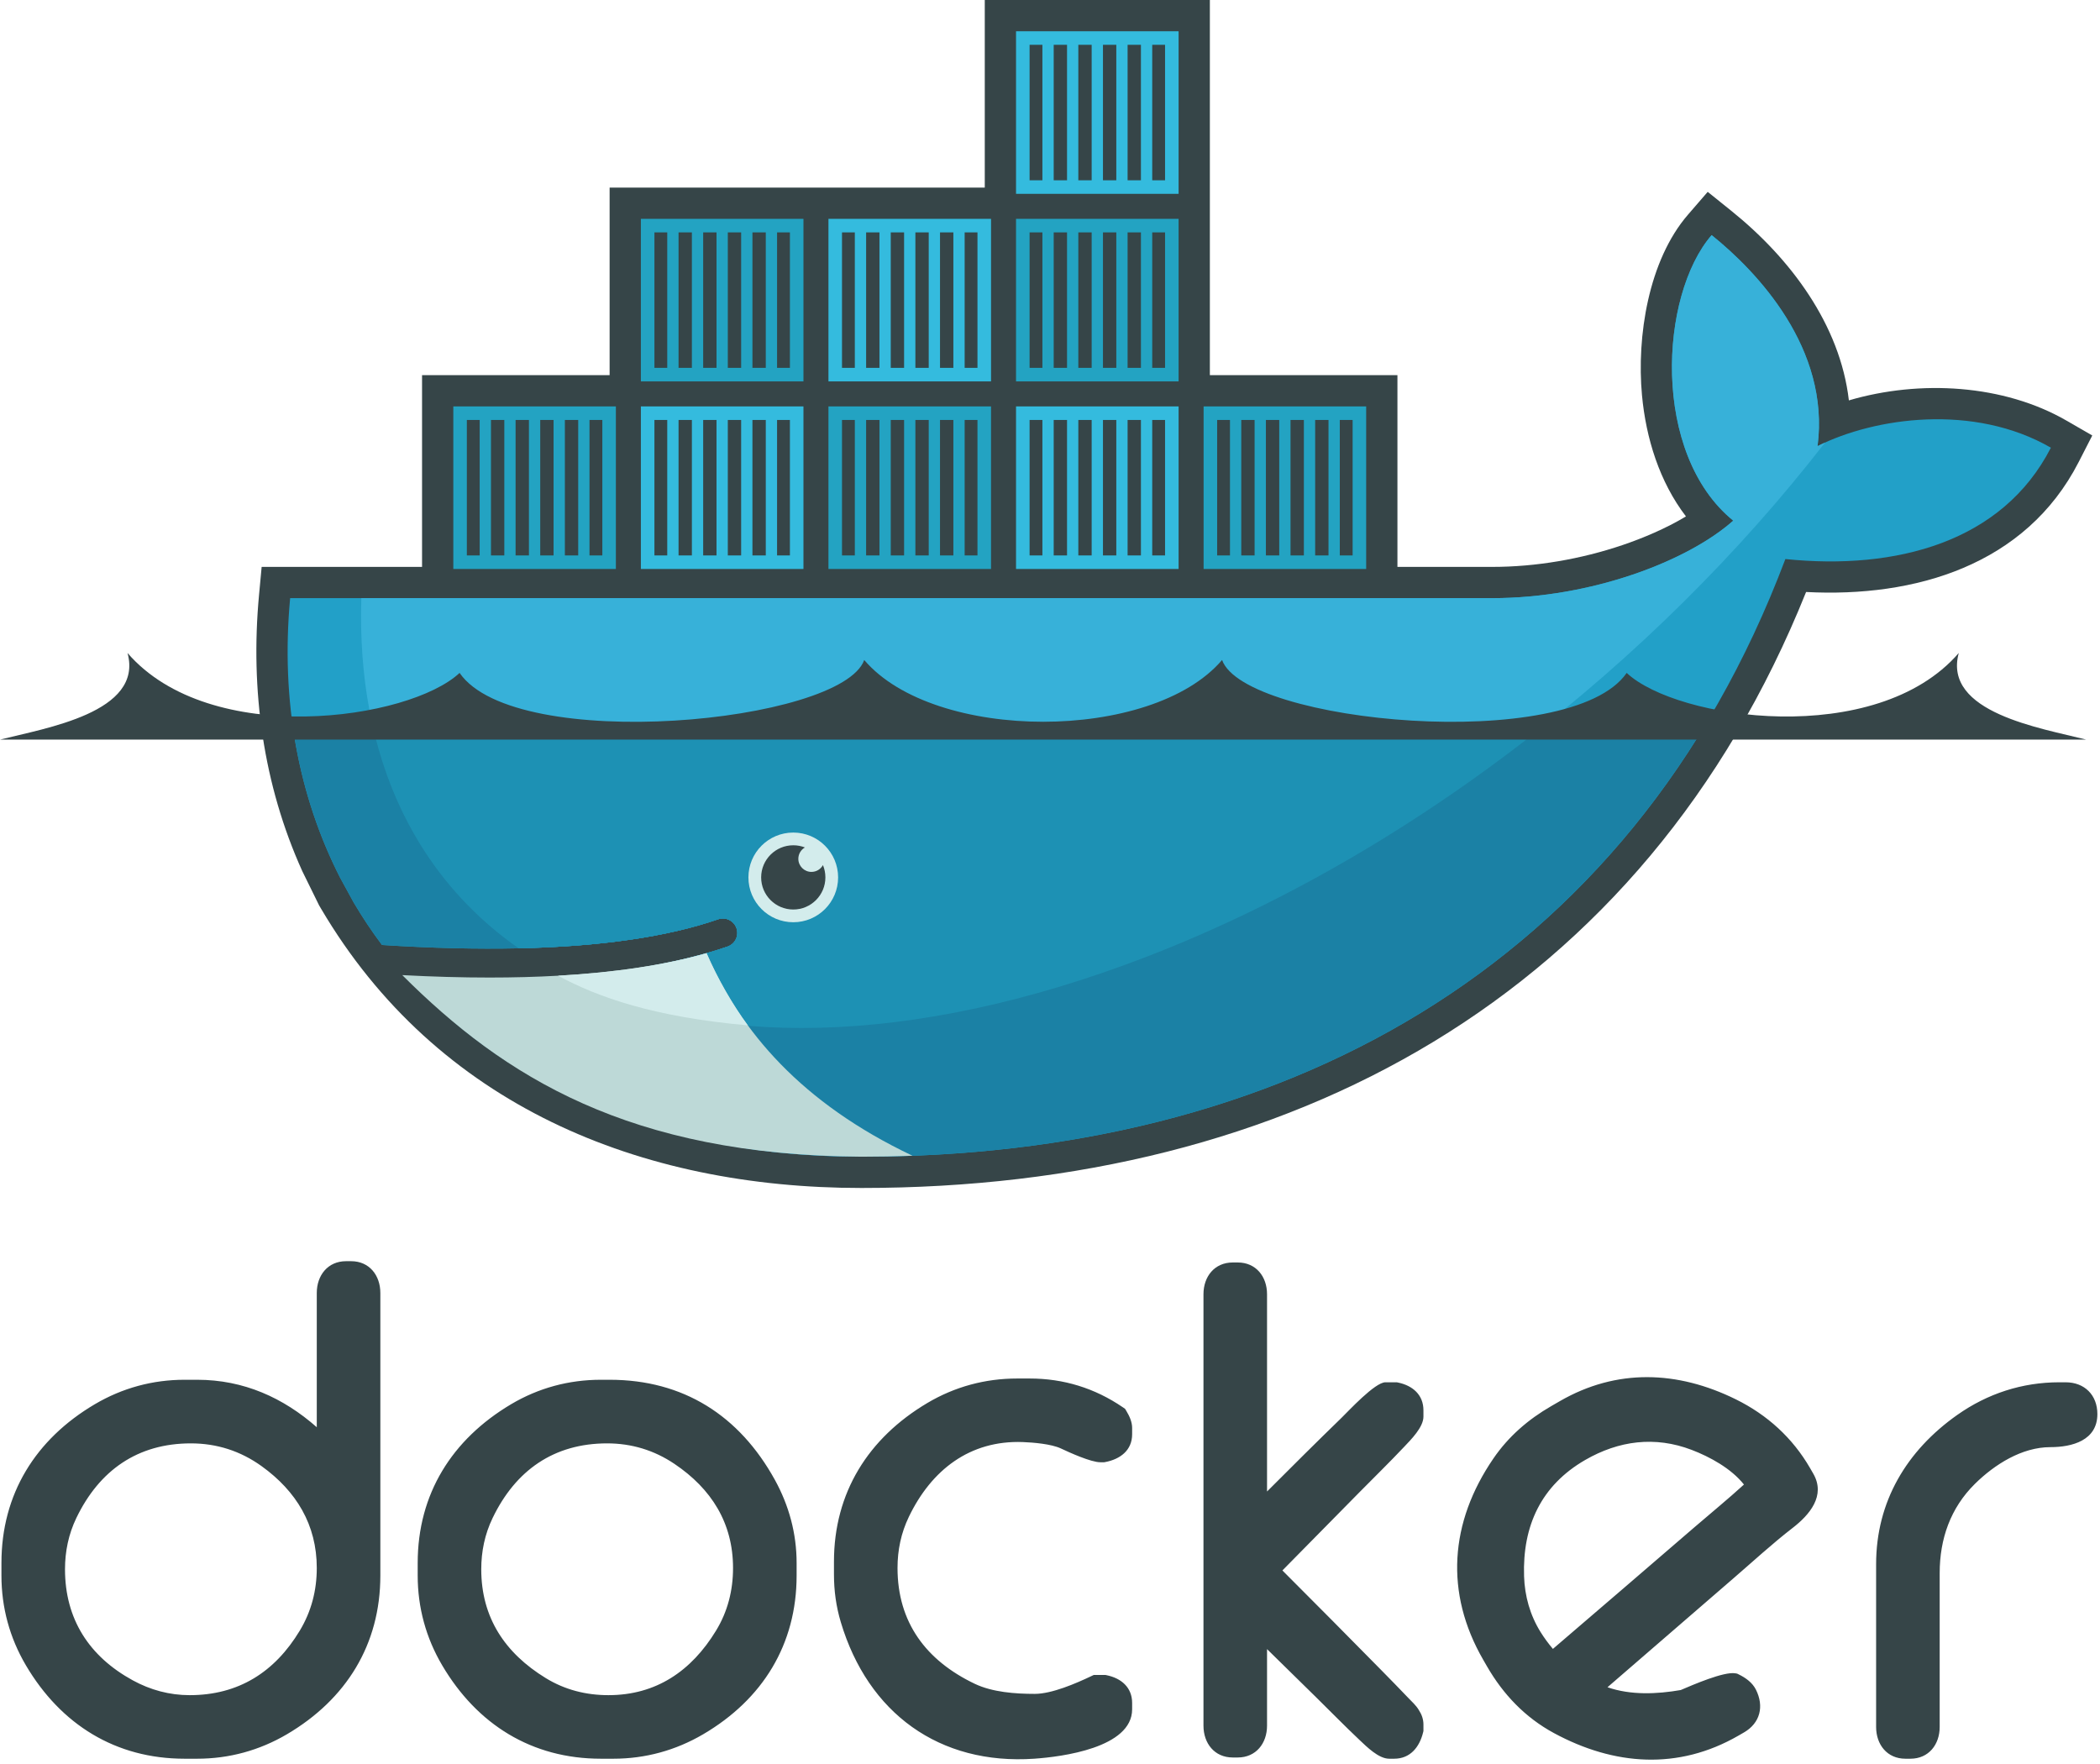
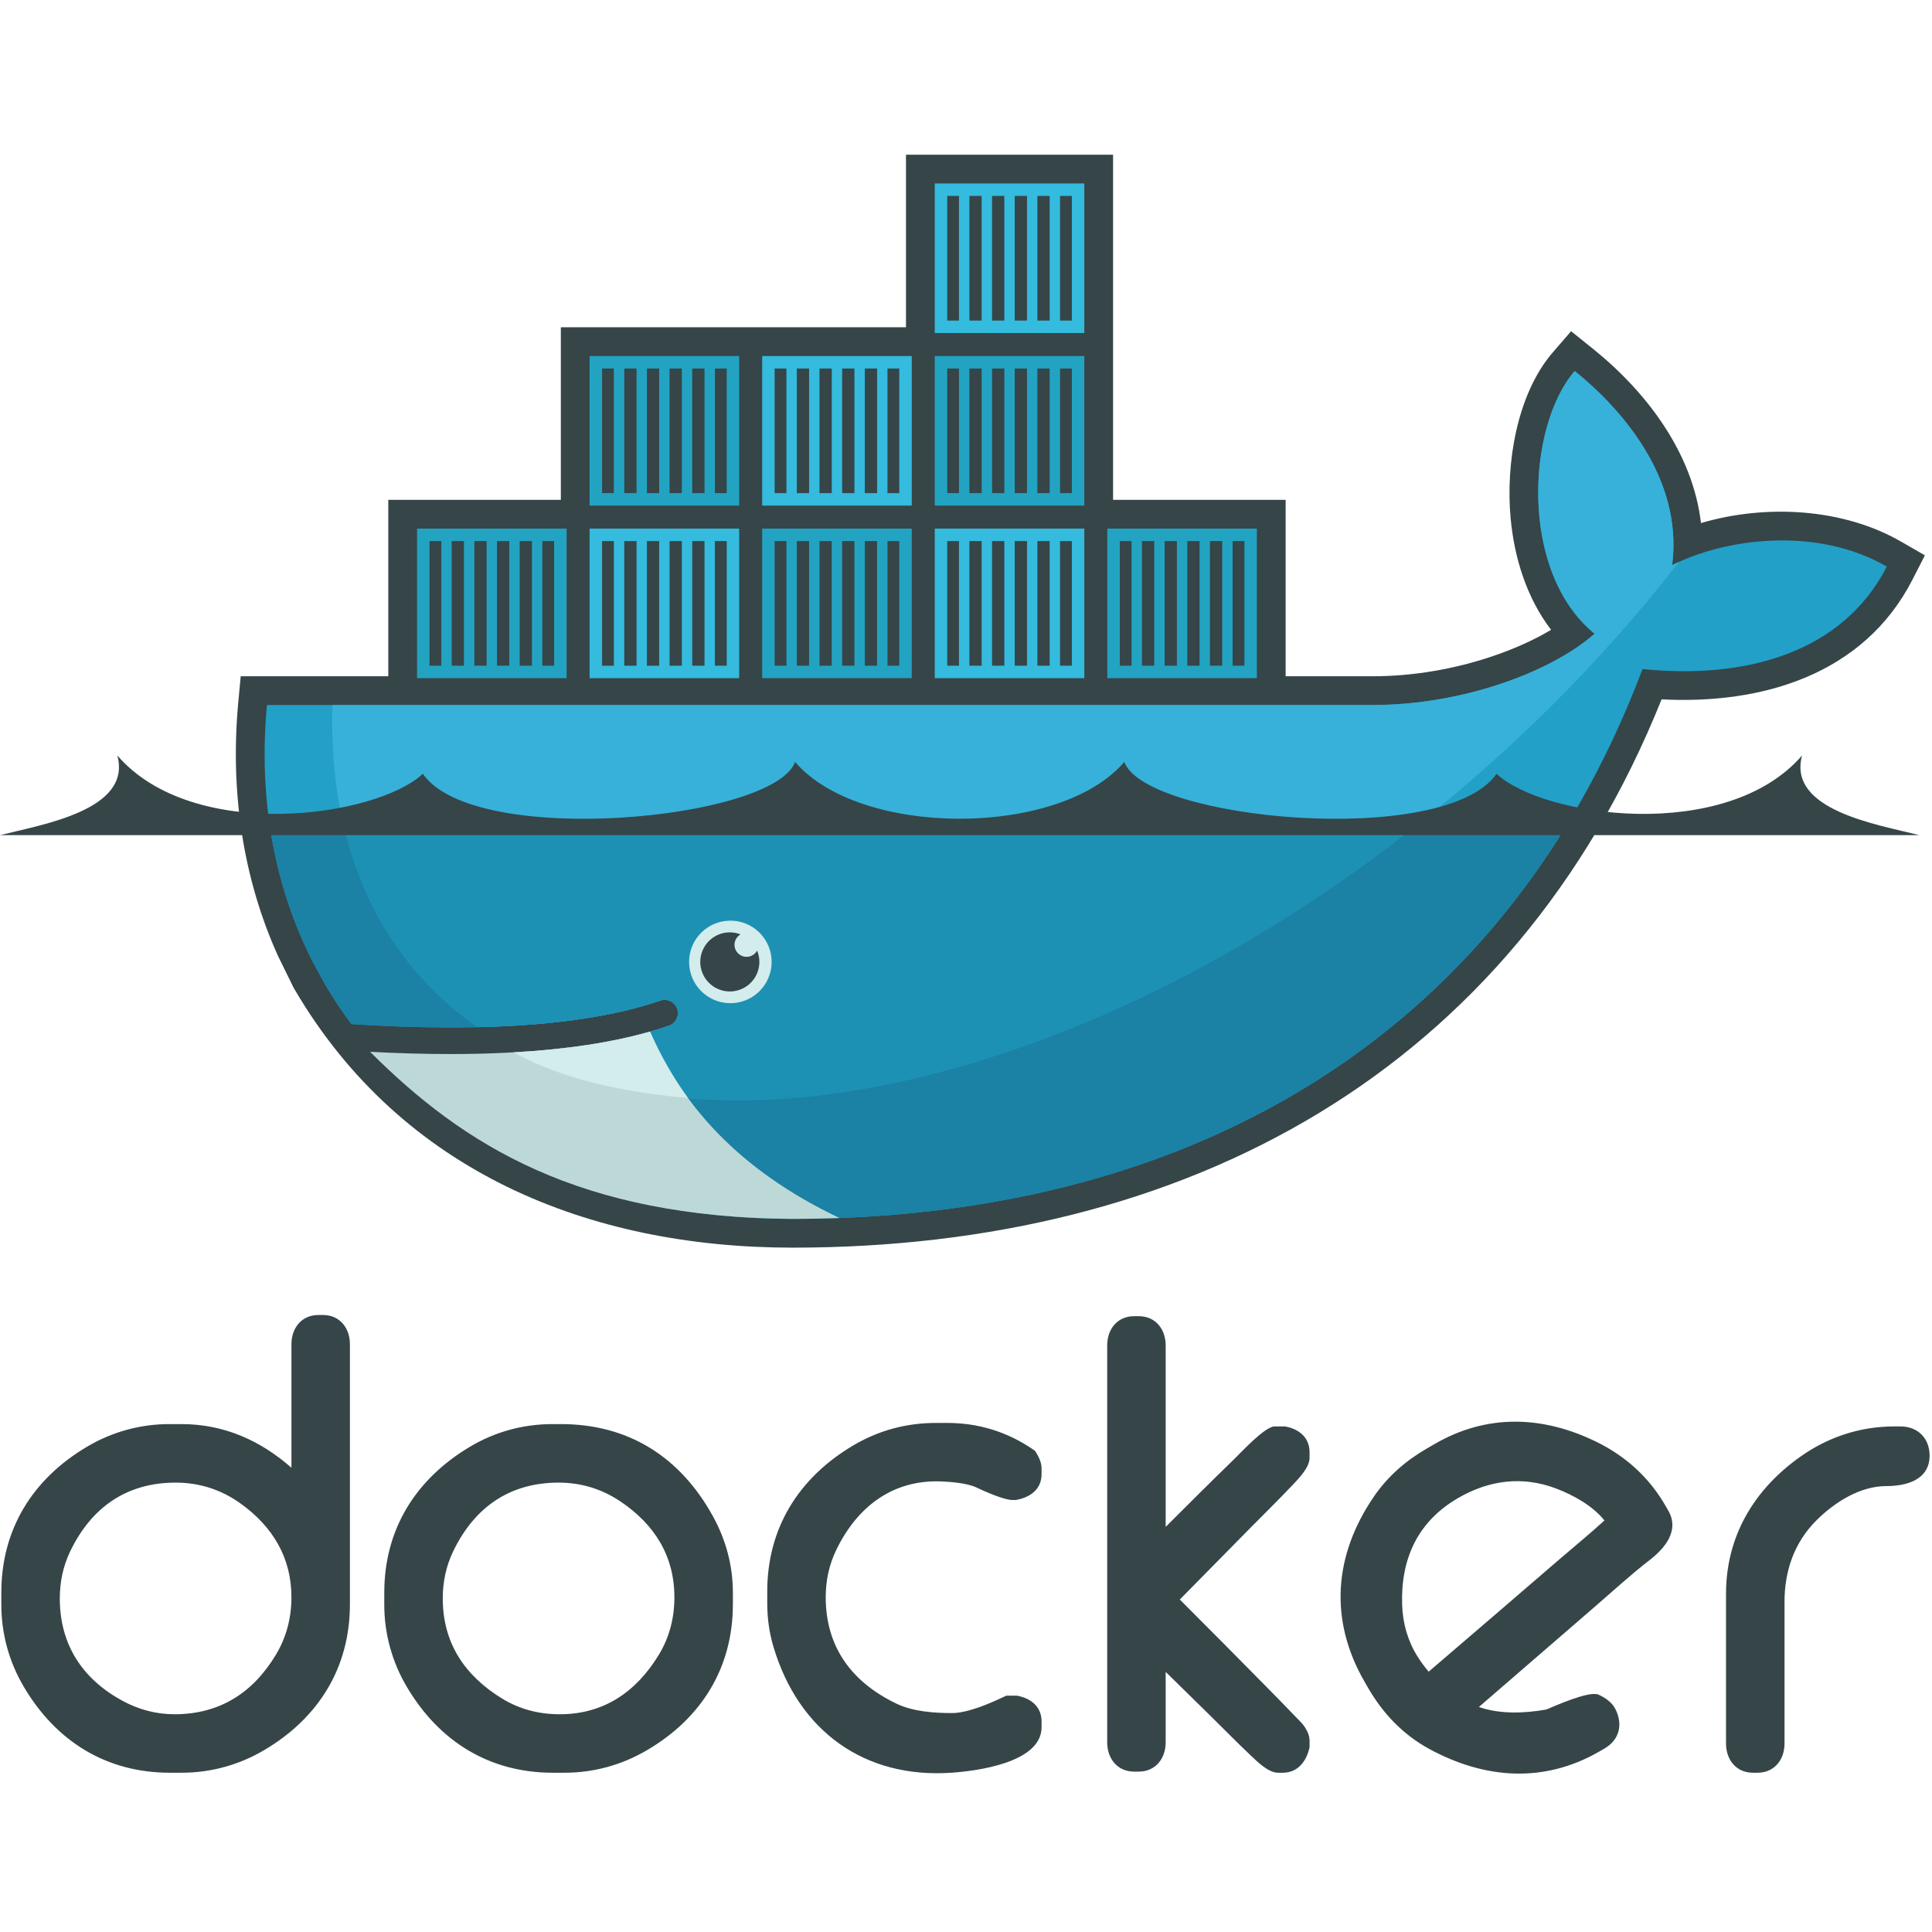
- <svg xmlns="http://www.w3.org/2000/svg" width="256px" height="215px" viewBox="0 0 256 215" version="1.1">
-   <g stroke="none" stroke-width="1" fill="none" fill-rule="evenodd">
-     <path d="M38.617,173.984 L38.617,157.622 C38.617,155.473 39.961,153.745 42.186,153.745 L42.803,153.745 C45.028,153.745 46.366,155.474 46.366,157.622 L46.366,192.069 C46.366,200.469 42.215,207.153 34.984,211.411 C31.631,213.384 27.926,214.396 24.039,214.396 L22.502,214.396 C14.1,214.396 7.425,210.243 3.16,203.015 C1.181,199.66 0.176,195.961 0.176,192.069 L0.176,190.534 C0.176,182.131 4.328,175.451 11.554,171.185 C14.91,169.204 18.61,168.2 22.502,168.2 L24.039,168.2 C29.725,168.2 34.549,170.404 38.617,173.984 L38.617,173.984 Z M7.924,191.3 C7.924,197.368 10.865,201.93 16.182,204.839 C18.332,206.016 20.666,206.648 23.119,206.648 C29.075,206.648 33.493,203.838 36.54,198.791 C37.957,196.443 38.617,193.874 38.617,191.143 C38.617,185.883 36.127,181.778 31.888,178.729 C29.318,176.881 26.425,175.954 23.27,175.954 C16.778,175.954 12.106,179.233 9.302,185.06 C8.356,187.029 7.924,189.121 7.924,191.3 L7.924,191.3 Z M73.248,168.2 L74.322,168.2 C83.3,168.2 90.128,172.555 94.455,180.392 C96.185,183.527 97.111,186.949 97.111,190.534 L97.111,192.069 C97.111,200.469 92.969,207.162 85.726,211.412 C82.373,213.379 78.669,214.396 74.783,214.396 L73.248,214.396 C64.846,214.396 58.169,210.243 53.906,203.015 C51.927,199.66 50.919,195.961 50.919,192.069 L50.919,190.534 C50.919,182.13 55.088,175.472 62.296,171.187 C65.647,169.196 69.354,168.2 73.248,168.2 L73.248,168.2 Z M58.667,191.3 C58.667,197.19 61.558,201.523 66.533,204.569 C68.869,206 71.442,206.648 74.171,206.648 C79.991,206.648 84.293,203.697 87.287,198.785 C88.715,196.443 89.361,193.87 89.361,191.143 C89.361,185.666 86.723,181.482 82.213,178.45 C79.742,176.787 76.991,175.954 74.015,175.954 C67.523,175.954 62.851,179.233 60.048,185.06 C59.1,187.029 58.667,189.121 58.667,191.3 L58.667,191.3 Z M129.324,176.573 C128.155,176.025 125.964,175.843 124.7,175.795 C118.226,175.551 113.542,179.197 110.794,184.908 C109.845,186.878 109.412,188.963 109.412,191.143 C109.412,197.78 112.897,202.427 118.821,205.26 C120.985,206.294 123.779,206.491 126.144,206.491 C128.225,206.491 131.164,205.216 133.01,204.339 L133.33,204.187 L134.763,204.187 L134.921,204.219 C136.683,204.586 138.013,205.703 138.013,207.599 L138.013,208.366 C138.013,213.084 129.391,214.164 126.101,214.394 C114.491,215.197 105.808,208.821 102.498,197.747 C101.923,195.824 101.664,193.914 101.664,191.91 L101.664,190.377 C101.664,181.974 105.834,175.318 113.041,171.036 C116.392,169.046 120.098,168.047 123.992,168.047 L125.527,168.047 C129.657,168.047 133.461,169.22 136.871,171.549 L137.152,171.743 L137.328,172.035 C137.696,172.645 138.013,173.351 138.013,174.077 L138.013,174.844 C138.013,176.822 136.534,177.886 134.747,178.23 L134.599,178.256 L134.141,178.256 C132.985,178.256 130.356,177.059 129.324,176.573 L129.324,176.573 Z M154.458,181.82 C157.467,178.806 160.488,175.798 163.543,172.834 C164.394,172.007 167.617,168.507 168.886,168.507 L170.274,168.507 L170.432,168.54 C172.2,168.907 173.524,170.026 173.524,171.926 L173.524,172.692 C173.524,173.988 172.006,175.494 171.169,176.381 C169.389,178.268 167.515,180.093 165.693,181.942 L156.331,191.445 C160.362,195.484 164.389,199.528 168.387,203.599 C169.493,204.725 170.599,205.852 171.688,206.995 C172.073,207.4 172.641,207.904 172.964,208.465 C173.311,208.991 173.524,209.584 173.524,210.217 L173.524,211.018 L173.479,211.202 C173.044,212.97 171.922,214.396 169.963,214.396 L169.346,214.396 C168.064,214.396 166.616,212.945 165.738,212.117 C163.929,210.411 162.181,208.617 160.407,206.874 L154.458,201.034 L154.458,210.368 C154.458,212.518 153.112,214.246 150.889,214.246 L150.278,214.246 C148.053,214.246 146.709,212.518 146.709,210.368 L146.709,157.772 C146.709,155.621 148.054,153.902 150.278,153.902 L150.889,153.902 C153.112,153.902 154.458,155.621 154.458,157.772 L154.458,181.82 L154.458,181.82 Z M251.035,168.507 L251.804,168.507 C254.129,168.507 255.68,170.073 255.68,172.384 C255.68,175.592 252.613,176.413 249.959,176.413 C246.479,176.413 243.157,178.52 240.758,180.883 C237.767,183.832 236.457,187.609 236.457,191.761 L236.457,210.52 C236.457,212.671 235.115,214.396 232.887,214.396 L232.276,214.396 C230.049,214.396 228.707,212.671 228.707,210.52 L228.707,190.684 C228.707,183.067 232.415,176.849 238.596,172.488 C242.288,169.883 246.516,168.507 251.035,168.507 L251.035,168.507 Z M195.961,205.683 C198.78,206.668 201.996,206.527 204.889,206.023 C206.368,205.394 210.153,203.744 211.545,203.985 L211.762,204.022 L211.962,204.12 C212.812,204.532 213.623,205.115 214.057,205.979 C215.071,208.007 214.584,210.045 212.592,211.196 L211.929,211.579 C204.578,215.821 196.761,215.233 189.434,211.271 C185.931,209.377 183.251,206.566 181.274,203.139 L180.812,202.338 C176.093,194.166 176.73,185.57 182.051,177.799 C183.889,175.113 186.29,173.038 189.097,171.415 L190.159,170.802 C197.081,166.806 204.5,167.08 211.61,170.587 C215.432,172.473 218.529,175.284 220.663,178.981 L221.047,179.647 C222.597,182.333 220.589,184.673 218.516,186.273 C216.11,188.129 213.681,190.363 211.375,192.353 C206.233,196.792 201.099,201.241 195.961,205.683 L195.961,205.683 Z M189.306,201.009 C195.056,196.078 200.808,191.144 206.543,186.193 C208.502,184.503 210.652,182.749 212.596,180.972 C211.036,179.006 208.43,177.589 206.215,176.744 C201.747,175.041 197.339,175.613 193.24,177.979 C187.875,181.077 185.59,186.01 185.791,192.149 C185.869,194.567 186.52,196.897 187.803,198.954 C188.255,199.679 188.76,200.36 189.306,201.009 L189.306,201.009 Z" fill="#364548" />
-     <path d="M147.488,45.732 L170.354,45.732 L170.354,69.107 L181.915,69.107 C187.254,69.107 192.746,68.156 197.802,66.443 C200.287,65.6 203.075,64.428 205.526,62.954 C202.298,58.739 200.65,53.418 200.165,48.172 C199.506,41.038 200.946,31.752 205.774,26.168 L208.178,23.388 L211.042,25.691 C218.253,31.484 224.318,39.58 225.387,48.809 C234.07,46.255 244.265,46.859 251.918,51.276 L255.058,53.088 L253.406,56.314 C246.933,68.946 233.401,72.86 220.171,72.167 C200.374,121.476 157.273,144.82 105.014,144.82 C78.015,144.82 53.244,134.727 39.138,110.773 L38.907,110.382 L36.852,106.201 C32.084,95.657 30.5,84.106 31.574,72.564 L31.897,69.107 L51.45,69.107 L51.45,45.732 L74.315,45.732 L74.315,22.866 L120.048,22.866 L120.048,0 L147.488,0 L147.488,45.732" fill="#364548" />
-     <path d="M221.57,54.38 C223.103,42.464 214.186,33.105 208.656,28.661 C202.283,36.029 201.293,55.339 211.291,63.469 C205.712,68.425 193.954,72.917 181.915,72.917 L35.37,72.917 C34.2,85.484 36.406,97.057 41.445,106.962 L43.112,110.011 C44.167,111.803 45.321,113.532 46.567,115.196 L46.567,115.196 C52.592,115.583 58.147,115.717 63.229,115.604 L63.231,115.604 C73.218,115.383 81.367,114.205 87.543,112.065 C88.462,111.745 89.465,112.233 89.783,113.151 C90.1,114.07 89.614,115.073 88.695,115.391 C87.874,115.676 87.018,115.942 86.134,116.195 C86.133,116.195 86.132,116.195 86.131,116.196 C81.268,117.584 76.053,118.518 69.325,118.933 C69.724,118.94 68.909,118.993 68.907,118.994 C68.678,119.008 68.39,119.041 68.16,119.053 C65.512,119.202 62.654,119.233 59.732,119.233 C56.536,119.233 53.389,119.172 49.87,118.994 L49.78,119.053 C61.991,132.777 81.082,141.008 105.014,141.008 C155.662,141.008 198.622,118.556 217.646,68.151 C231.142,69.536 244.113,66.094 250.013,54.576 C240.615,49.153 228.529,50.882 221.57,54.38" fill="#22A0C8" />
-     <path d="M221.57,54.38 C223.103,42.464 214.186,33.105 208.656,28.661 C202.283,36.029 201.293,55.339 211.291,63.469 C205.712,68.425 193.954,72.917 181.915,72.917 L44.048,72.917 C43.45,92.163 50.592,106.772 63.229,115.604 L63.231,115.604 C73.218,115.383 81.367,114.205 87.543,112.065 C88.462,111.745 89.465,112.233 89.783,113.151 C90.1,114.07 89.614,115.073 88.695,115.391 C87.874,115.676 87.018,115.942 86.134,116.195 C86.133,116.195 86.132,116.195 86.131,116.196 C81.268,117.584 75.605,118.638 68.877,119.053 C68.875,119.053 68.714,118.898 68.712,118.898 C85.949,127.74 110.942,127.708 139.597,116.701 C171.728,104.357 201.626,80.841 222.488,53.944 C222.173,54.086 221.866,54.231 221.57,54.38" fill="#37B1D9" />
-     <path d="M35.645,88.186 C36.556,94.918 38.524,101.221 41.445,106.962 L43.112,110.011 C44.167,111.803 45.321,113.532 46.567,115.196 C52.593,115.583 58.148,115.717 63.231,115.604 C73.218,115.383 81.367,114.205 87.543,112.065 C88.462,111.745 89.465,112.233 89.783,113.151 C90.1,114.07 89.614,115.073 88.695,115.391 C87.874,115.676 87.018,115.942 86.134,116.195 C86.133,116.195 86.132,116.195 86.131,116.196 C81.268,117.584 75.635,118.578 68.907,118.994 C68.676,119.008 68.273,119.011 68.04,119.023 C65.394,119.172 62.565,119.263 59.642,119.263 C56.447,119.263 53.179,119.202 49.661,119.023 C61.871,132.747 81.082,141.008 105.014,141.008 C148.373,141.008 186.098,124.55 207.993,88.186 L35.645,88.186" fill="#1B81A5" />
-     <path d="M45.367,88.186 C47.959,100.005 54.188,109.285 63.231,115.604 C73.218,115.383 81.367,114.205 87.543,112.065 C88.462,111.745 89.465,112.233 89.783,113.151 C90.1,114.07 89.614,115.073 88.695,115.391 C87.874,115.676 87.018,115.942 86.134,116.195 C86.133,116.195 86.132,116.195 86.131,116.196 C81.268,117.584 75.516,118.578 68.787,118.994 C86.023,127.834 110.944,127.707 139.597,116.701 C156.931,110.041 173.614,100.127 188.581,88.186 L45.367,88.186" fill="#1D91B4" />
-     <path d="M55.261,49.543 L75.078,49.543 L75.078,69.361 L55.261,69.361 L55.261,49.543 Z M56.911,51.195 L58.475,51.195 L58.475,67.71 L56.911,67.71 L56.911,51.195 Z M59.852,51.195 L61.478,51.195 L61.478,67.71 L59.852,67.71 L59.852,51.195 Z M62.853,51.195 L64.48,51.195 L64.48,67.71 L62.853,67.71 L62.853,51.195 Z M65.857,51.195 L67.483,51.195 L67.483,67.71 L65.857,67.71 L65.857,51.195 Z M68.86,51.195 L70.486,51.195 L70.486,67.71 L68.86,67.71 L68.86,51.195 Z M71.862,51.195 L73.427,51.195 L73.427,67.71 L71.862,67.71 L71.862,51.195 Z" fill="#23A3C2" />
-     <path d="M78.126,26.677 L97.945,26.677 L97.945,46.494 L78.126,46.494 L78.126,26.677 Z M79.778,28.329 L81.341,28.329 L81.341,44.843 L79.778,44.843 L79.778,28.329 Z M82.719,28.329 L84.344,28.329 L84.344,44.843 L82.719,44.843 L82.719,28.329 Z M85.72,28.329 L87.346,28.329 L87.346,44.843 L85.72,44.843 L85.72,28.329 Z M88.723,28.329 L90.349,28.329 L90.349,44.843 L88.723,44.843 L88.723,28.329 Z M91.726,28.329 L93.353,28.329 L93.353,44.843 L91.726,44.843 L91.726,28.329 Z M94.728,28.329 L96.294,28.329 L96.294,44.843 L94.728,44.843 L94.728,28.329 Z" fill="#23A3C2" />
-     <path d="M78.126,49.543 L97.945,49.543 L97.945,69.361 L78.126,69.361 L78.126,49.543 Z M79.778,51.195 L81.341,51.195 L81.341,67.71 L79.778,67.71 L79.778,51.195 Z M82.719,51.195 L84.344,51.195 L84.344,67.71 L82.719,67.71 L82.719,51.195 Z M85.72,51.195 L87.346,51.195 L87.346,67.71 L85.72,67.71 L85.72,51.195 Z M88.723,51.195 L90.349,51.195 L90.349,67.71 L88.723,67.71 L88.723,51.195 Z M91.726,51.195 L93.353,51.195 L93.353,67.71 L91.726,67.71 L91.726,51.195 Z M94.728,51.195 L96.294,51.195 L96.294,67.71 L94.728,67.71 L94.728,51.195 Z" fill="#34BBDE" />
-     <path d="M100.993,49.543 L120.811,49.543 L120.811,69.361 L100.993,69.361 L100.993,49.543 Z M102.644,51.195 L104.207,51.195 L104.207,67.71 L102.644,67.71 L102.644,51.195 Z M105.584,51.195 L107.21,51.195 L107.21,67.71 L105.584,67.71 L105.584,51.195 Z M108.587,51.195 L110.213,51.195 L110.213,67.71 L108.587,67.71 L108.587,51.195 Z M111.59,51.195 L113.216,51.195 L113.216,67.71 L111.59,67.71 L111.59,51.195 Z M114.592,51.195 L116.22,51.195 L116.22,67.71 L114.592,67.71 L114.592,51.195 Z M117.595,51.195 L119.159,51.195 L119.159,67.71 L117.595,67.71 L117.595,51.195 Z" fill="#23A3C2" />
-     <path d="M100.993,26.677 L120.811,26.677 L120.811,46.494 L100.993,46.494 L100.993,26.677 Z M102.644,28.329 L104.207,28.329 L104.207,44.843 L102.644,44.843 L102.644,28.329 Z M105.584,28.329 L107.21,28.329 L107.21,44.843 L105.584,44.843 L105.584,28.329 Z M108.587,28.329 L110.213,28.329 L110.213,44.843 L108.587,44.843 L108.587,28.329 Z M111.59,28.329 L113.216,28.329 L113.216,44.843 L111.59,44.843 L111.59,28.329 Z M114.592,28.329 L116.22,28.329 L116.22,44.843 L114.592,44.843 L114.592,28.329 Z M117.595,28.329 L119.159,28.329 L119.159,44.843 L117.595,44.843 L117.595,28.329 Z" fill="#34BBDE" />
-     <path d="M123.859,49.543 L143.677,49.543 L143.677,69.361 L123.859,69.361 L123.859,49.543 Z M125.511,51.195 L127.074,51.195 L127.074,67.71 L125.511,67.71 L125.511,51.195 Z M128.451,51.195 L130.077,51.195 L130.077,67.71 L128.451,67.71 L128.451,51.195 Z M131.453,51.195 L133.079,51.195 L133.079,67.71 L131.453,67.71 L131.453,51.195 Z M134.456,51.195 L136.083,51.195 L136.083,67.71 L134.456,67.71 L134.456,51.195 Z M137.459,51.195 L139.086,51.195 L139.086,67.71 L137.459,67.71 L137.459,51.195 Z M140.462,51.195 L142.026,51.195 L142.026,67.71 L140.462,67.71 L140.462,51.195 Z" fill="#34BBDE" />
-     <path d="M123.859,26.677 L143.677,26.677 L143.677,46.494 L123.859,46.494 L123.859,26.677 Z M125.511,28.329 L127.074,28.329 L127.074,44.843 L125.511,44.843 L125.511,28.329 Z M128.451,28.329 L130.077,28.329 L130.077,44.843 L128.451,44.843 L128.451,28.329 Z M131.453,28.329 L133.079,28.329 L133.079,44.843 L131.453,44.843 L131.453,28.329 Z M134.456,28.329 L136.083,28.329 L136.083,44.843 L134.456,44.843 L134.456,28.329 Z M137.459,28.329 L139.086,28.329 L139.086,44.843 L137.459,44.843 L137.459,28.329 Z M140.462,28.329 L142.026,28.329 L142.026,44.843 L140.462,44.843 L140.462,28.329 Z" fill="#23A3C2" />
-     <path d="M123.859,3.811 L143.677,3.811 L143.677,23.629 L123.859,23.629 L123.859,3.811 Z M125.511,5.461 L127.074,5.461 L127.074,21.977 L125.511,21.977 L125.511,5.461 Z M128.451,5.461 L130.077,5.461 L130.077,21.977 L128.451,21.977 L128.451,5.461 Z M131.453,5.461 L133.079,5.461 L133.079,21.977 L131.453,21.977 L131.453,5.461 Z M134.456,5.461 L136.083,5.461 L136.083,21.977 L134.456,21.977 L134.456,5.461 Z M137.459,5.461 L139.086,5.461 L139.086,21.977 L137.459,21.977 L137.459,5.461 Z M140.462,5.461 L142.026,5.461 L142.026,21.977 L140.462,21.977 L140.462,5.461 Z" fill="#34BBDE" />
-     <path d="M146.725,49.543 L166.543,49.543 L166.543,69.361 L146.725,69.361 L146.725,49.543 Z M148.376,51.195 L149.94,51.195 L149.94,67.71 L148.376,67.71 L148.376,51.195 Z M151.316,51.195 L152.942,51.195 L152.942,67.71 L151.316,67.71 L151.316,51.195 Z M154.319,51.195 L155.946,51.195 L155.946,67.71 L154.319,67.71 L154.319,51.195 Z M157.321,51.195 L158.948,51.195 L158.948,67.71 L157.321,67.71 L157.321,51.195 Z M160.325,51.195 L161.951,51.195 L161.951,67.71 L160.325,67.71 L160.325,51.195 Z M163.327,51.195 L164.891,51.195 L164.891,67.71 L163.327,67.71 L163.327,51.195 Z" fill="#23A3C2" />
-     <path d="M96.704,101.492 C99.723,101.492 102.17,103.94 102.17,106.959 C102.17,109.978 99.723,112.426 96.704,112.426 C93.684,112.426 91.236,109.978 91.236,106.959 C91.236,103.94 93.684,101.492 96.704,101.492" fill="#D3ECEC" />
-     <path d="M96.704,103.043 C97.204,103.043 97.681,103.137 98.121,103.308 C97.644,103.584 97.321,104.1 97.321,104.692 C97.321,105.574 98.037,106.289 98.919,106.289 C99.524,106.289 100.049,105.953 100.321,105.457 C100.513,105.919 100.619,106.427 100.619,106.959 C100.619,109.121 98.866,110.874 96.704,110.874 C94.542,110.874 92.788,109.121 92.788,106.959 C92.788,104.796 94.542,103.043 96.704,103.043" fill="#364548" />
-     <path d="M0,90.162 L254.327,90.162 C248.79,88.758 236.806,86.86 238.783,79.603 C228.714,91.254 204.43,87.777 198.301,82.031 C191.477,91.93 151.747,88.167 148.976,80.456 C140.42,90.497 113.909,90.497 105.353,80.456 C102.58,88.167 62.851,91.93 56.026,82.031 C49.898,87.777 25.616,91.254 15.546,79.603 C17.522,86.86 5.539,88.758 0,90.162" fill="#364548" />
-     <path d="M111.237,140.89 C97.698,134.465 90.266,125.731 86.131,116.196 C81.102,117.631 75.056,118.549 68.031,118.943 C65.385,119.091 62.602,119.167 59.68,119.167 C56.313,119.167 52.764,119.068 49.038,118.87 C61.455,131.279 76.73,140.834 105.014,141.008 C107.102,141.008 109.175,140.968 111.237,140.89" fill="#BDD9D7" />
-     <path d="M91.16,124.994 C89.287,122.451 87.47,119.255 86.134,116.195 C81.104,117.631 75.057,118.549 68.031,118.943 C72.857,121.563 79.758,123.99 91.16,124.994" fill="#D3ECEC" />
+ <svg xmlns="http://www.w3.org/2000/svg" width="40" height="40" viewBox="0 0 256 215">
+   <g fill="none" fill-rule="evenodd">
+     <path d="M38.617 173.984v-16.362c0-2.15 1.344-3.877 3.57-3.877h.616c2.225 0 3.563 1.729 3.563 3.877v34.447c0 8.4-4.15 15.084-11.382 19.342a21.374 21.374 0 0 1-10.945 2.985h-1.537c-8.402 0-15.077-4.153-19.342-11.38a21.314 21.314 0 0 1-2.984-10.947v-1.535c0-8.403 4.152-15.083 11.378-19.349a21.298 21.298 0 0 1 10.948-2.985h1.537c5.686 0 10.51 2.204 14.578 5.784zM7.924 191.3c0 6.068 2.941 10.63 8.258 13.54 2.15 1.176 4.484 1.808 6.937 1.808 5.956 0 10.374-2.81 13.421-7.857 1.417-2.348 2.077-4.917 2.077-7.648 0-5.26-2.49-9.365-6.729-12.414-2.57-1.848-5.463-2.775-8.618-2.775-6.492 0-11.164 3.28-13.968 9.106-.946 1.97-1.378 4.061-1.378 6.24zm65.324-23.1h1.074c8.978 0 15.806 4.355 20.133 12.192 1.73 3.135 2.656 6.557 2.656 10.142v1.535c0 8.4-4.142 15.093-11.385 19.343-3.353 1.967-7.057 2.984-10.943 2.984h-1.535c-8.402 0-15.079-4.153-19.342-11.38a21.316 21.316 0 0 1-2.987-10.947v-1.535c0-8.404 4.169-15.062 11.377-19.347 3.351-1.991 7.058-2.987 10.952-2.987zm-14.58 23.1c0 5.89 2.89 10.223 7.865 13.27 2.336 1.43 4.909 2.078 7.638 2.078 5.82 0 10.122-2.951 13.116-7.863 1.428-2.342 2.074-4.915 2.074-7.642 0-5.477-2.638-9.661-7.148-12.693-2.471-1.663-5.222-2.496-8.198-2.496-6.492 0-11.164 3.28-13.967 9.106-.948 1.97-1.38 4.061-1.38 6.24zm70.656-14.727c-1.17-.548-3.36-.73-4.624-.778-6.474-.244-11.158 3.402-13.906 9.113-.949 1.97-1.382 4.055-1.382 6.235 0 6.637 3.485 11.284 9.409 14.117 2.164 1.034 4.958 1.23 7.323 1.23 2.08 0 5.02-1.274 6.866-2.151l.32-.152h1.433l.158.032c1.762.367 3.092 1.484 3.092 3.38v.767c0 4.718-8.622 5.798-11.912 6.028-11.61.803-20.293-5.573-23.603-16.647-.575-1.923-.834-3.833-.834-5.837v-1.533c0-8.403 4.17-15.059 11.377-19.34 3.351-1.99 7.057-2.99 10.95-2.99h1.536c4.13 0 7.934 1.173 11.344 3.502l.28.194.177.292c.368.61.685 1.316.685 2.042v.767c0 1.978-1.48 3.042-3.266 3.386l-.148.026h-.458c-1.156 0-3.785-1.197-4.817-1.683zm25.134 5.247c3.01-3.014 6.03-6.022 9.085-8.986.851-.827 4.074-4.327 5.343-4.327h1.388l.158.033c1.768.367 3.092 1.486 3.092 3.386v.766c0 1.296-1.518 2.802-2.355 3.689-1.78 1.887-3.654 3.712-5.476 5.56l-9.362 9.504c4.031 4.04 8.058 8.083 12.056 12.154a313.304 313.304 0 0 1 3.301 3.396c.385.405.953.909 1.276 1.47.347.526.56 1.119.56 1.752v.8l-.045.185c-.435 1.768-1.557 3.194-3.516 3.194h-.617c-1.282 0-2.73-1.45-3.608-2.279-1.81-1.706-3.557-3.5-5.331-5.243l-5.949-5.84v9.334c0 2.15-1.346 3.878-3.569 3.878h-.61c-2.226 0-3.57-1.728-3.57-3.878v-52.596c0-2.15 1.345-3.87 3.57-3.87h.61c2.223 0 3.569 1.72 3.569 3.87v24.048zm96.577-13.313h.77c2.324 0 3.875 1.566 3.875 3.877 0 3.208-3.067 4.029-5.72 4.029-3.48 0-6.803 2.107-9.202 4.47-2.991 2.949-4.3 6.726-4.3 10.878v18.759c0 2.15-1.343 3.876-3.57 3.876h-.612c-2.227 0-3.569-1.725-3.569-3.876v-19.836c0-7.617 3.708-13.835 9.89-18.196 3.691-2.605 7.919-3.98 12.438-3.98zm-55.074 37.176c2.82.985 6.035.844 8.928.34 1.48-.629 5.264-2.28 6.656-2.038l.217.037.2.098c.85.412 1.661.995 2.095 1.86 1.014 2.027.527 4.065-1.465 5.216l-.663.383c-7.35 4.242-15.168 3.654-22.495-.308-3.503-1.894-6.183-4.705-8.16-8.132l-.462-.801c-4.719-8.172-4.082-16.768 1.24-24.539 1.837-2.686 4.238-4.761 7.045-6.384l1.062-.613c6.922-3.996 14.341-3.722 21.45-.215 3.823 1.886 6.92 4.697 9.054 8.394l.384.666c1.55 2.686-.458 5.026-2.531 6.626-2.406 1.856-4.835 4.09-7.141 6.08-5.142 4.439-10.276 8.888-15.414 13.33zm-6.655-4.674c5.75-4.93 11.502-9.865 17.237-14.816 1.96-1.69 4.109-3.444 6.053-5.221-1.56-1.966-4.166-3.383-6.38-4.228-4.47-1.703-8.877-1.131-12.976 1.235-5.365 3.098-7.65 8.031-7.45 14.17.08 2.418.73 4.748 2.013 6.805.452.725.957 1.406 1.503 2.055zM147.488 45.732h22.866v23.375h11.561c5.34 0 10.831-.951 15.887-2.664 2.485-.843 5.273-2.015 7.724-3.49-3.228-4.214-4.876-9.535-5.36-14.78-.66-7.135.78-16.421 5.608-22.005l2.404-2.78 2.864 2.303c7.211 5.793 13.276 13.889 14.345 23.118 8.683-2.554 18.878-1.95 26.531 2.467l3.14 1.812-1.652 3.226C246.933 68.946 233.4 72.86 220.17 72.167c-19.797 49.309-62.898 72.653-115.157 72.653-27 0-51.77-10.093-65.876-34.047l-.231-.39-2.055-4.182c-4.768-10.544-6.352-22.095-5.278-33.637l.323-3.457H51.45V45.732h22.865V22.866h45.733V0h27.44v45.732" fill="#364548" />
+     <path d="M221.57 54.38c1.533-11.916-7.384-21.275-12.914-25.719-6.373 7.368-7.363 26.678 2.635 34.808-5.58 4.956-17.337 9.448-29.376 9.448H35.37c-1.17 12.567 1.036 24.14 6.075 34.045l1.667 3.05a56.536 56.536 0 0 0 3.455 5.184c6.025.387 11.58.52 16.662.408h.002c9.987-.22 18.136-1.4 24.312-3.54a1.761 1.761 0 0 1 1.153 3.326c-.822.286-1.678.552-2.562.805h-.003c-4.863 1.389-10.078 2.323-16.806 2.738.4.007-.416.06-.418.06-.229.015-.517.048-.747.06-2.648.149-5.506.18-8.428.18-3.196 0-6.343-.06-9.862-.24l-.09.06c12.21 13.724 31.302 21.955 55.234 21.955 50.648 0 93.608-22.452 112.632-72.857 13.496 1.385 26.467-2.057 32.367-13.575-9.398-5.423-21.484-3.694-28.443-.196" fill="#22A0C8" />
+     <path d="M221.57 54.38c1.533-11.916-7.384-21.275-12.914-25.719-6.373 7.368-7.363 26.678 2.635 34.808-5.58 4.956-17.337 9.448-29.376 9.448H44.048c-.598 19.246 6.544 33.855 19.18 42.687h.003c9.987-.22 18.136-1.4 24.312-3.54a1.761 1.761 0 0 1 1.153 3.326c-.822.286-1.678.552-2.562.805h-.003c-4.863 1.389-10.526 2.443-17.254 2.858-.002 0-.163-.155-.165-.155 17.237 8.842 42.23 8.81 70.885-2.197 32.13-12.344 62.029-35.86 82.89-62.757-.314.142-.62.287-.917.436" fill="#37B1D9" />
+     <path d="M35.645 88.186c.91 6.732 2.88 13.035 5.8 18.776l1.667 3.05a56.432 56.432 0 0 0 3.455 5.184c6.026.387 11.581.52 16.664.408 9.987-.22 18.136-1.4 24.312-3.54a1.761 1.761 0 0 1 1.153 3.326c-.822.286-1.678.552-2.562.805h-.003c-4.863 1.389-10.496 2.383-17.224 2.799-.231.014-.634.017-.867.03-2.646.148-5.475.239-8.398.239-3.195 0-6.463-.061-9.98-.24 12.21 13.724 31.42 21.985 55.352 21.985 43.36 0 81.084-16.458 102.979-52.822H35.645" fill="#1B81A5" />
+     <path d="M45.367 88.186c2.592 11.82 8.821 21.099 17.864 27.418 9.987-.22 18.136-1.4 24.312-3.54a1.761 1.761 0 0 1 1.153 3.326c-.822.286-1.678.552-2.562.805h-.003c-4.863 1.389-10.615 2.383-17.344 2.799 17.236 8.84 42.157 8.713 70.81-2.293 17.334-6.66 34.017-16.574 48.984-28.515H45.367" fill="#1D91B4" />
+     <path d="M55.26 49.543h19.818v19.818H55.26V49.543zm1.651 1.652h1.564V67.71h-1.564V51.195zm2.94 0h1.627V67.71h-1.626V51.195zm3.002 0h1.627V67.71h-1.627V51.195zm3.004 0h1.626V67.71h-1.626V51.195zm3.003 0h1.626V67.71H68.86V51.195zm3.002 0h1.565V67.71h-1.565V51.195zM78.126 26.677h19.819v19.817h-19.82V26.677zm1.652 1.652h1.563v16.514h-1.563V28.329zm2.94 0h1.626v16.514h-1.625V28.329zm3.002 0h1.626v16.514H85.72V28.329zm3.003 0h1.626v16.514h-1.626V28.329zm3.003 0h1.627v16.514h-1.627V28.329zm3.002 0h1.566v16.514h-1.566V28.329z" fill="#23A3C2" />
+     <path d="M78.126 49.543h19.819v19.818h-19.82V49.543zm1.652 1.652h1.563V67.71h-1.563V51.195zm2.94 0h1.626V67.71h-1.625V51.195zm3.002 0h1.626V67.71H85.72V51.195zm3.003 0h1.626V67.71h-1.626V51.195zm3.003 0h1.627V67.71h-1.627V51.195zm3.002 0h1.566V67.71h-1.566V51.195z" fill="#34BBDE" />
+     <path d="M100.993 49.543h19.818v19.818h-19.818V49.543zm1.651 1.652h1.563V67.71h-1.563V51.195zm2.94 0h1.626V67.71h-1.626V51.195zm3.003 0h1.626V67.71h-1.626V51.195zm3.003 0h1.626V67.71h-1.626V51.195zm3.002 0h1.628V67.71h-1.628V51.195zm3.003 0h1.564V67.71h-1.564V51.195z" fill="#23A3C2" />
+     <path d="M100.993 26.677h19.818v19.817h-19.818V26.677zm1.651 1.652h1.563v16.514h-1.563V28.329zm2.94 0h1.626v16.514h-1.626V28.329zm3.003 0h1.626v16.514h-1.626V28.329zm3.003 0h1.626v16.514h-1.626V28.329zm3.002 0h1.628v16.514h-1.628V28.329zm3.003 0h1.564v16.514h-1.564V28.329zM123.859 49.543h19.818v19.818h-19.818V49.543zm1.652 1.652h1.563V67.71h-1.563V51.195zm2.94 0h1.626V67.71h-1.626V51.195zm3.002 0h1.626V67.71h-1.626V51.195zm3.003 0h1.627V67.71h-1.627V51.195zm3.003 0h1.627V67.71h-1.627V51.195zm3.003 0h1.564V67.71h-1.564V51.195z" fill="#34BBDE" />
+     <path d="M123.859 26.677h19.818v19.817h-19.818V26.677zm1.652 1.652h1.563v16.514h-1.563V28.329zm2.94 0h1.626v16.514h-1.626V28.329zm3.002 0h1.626v16.514h-1.626V28.329zm3.003 0h1.627v16.514h-1.627V28.329zm3.003 0h1.627v16.514h-1.627V28.329zm3.003 0h1.564v16.514h-1.564V28.329z" fill="#23A3C2" />
+     <path d="M123.859 3.81h19.818V23.63h-19.818V3.81zm1.652 1.651h1.563v16.516h-1.563V5.46zm2.94 0h1.626v16.516h-1.626V5.46zm3.002 0h1.626v16.516h-1.626V5.46zm3.003 0h1.627v16.516h-1.627V5.46zm3.003 0h1.627v16.516h-1.627V5.46zm3.003 0h1.564v16.516h-1.564V5.46z" fill="#34BBDE" />
+     <path d="M146.725 49.543h19.818v19.818h-19.818V49.543zm1.65 1.652h1.565V67.71h-1.564V51.195zm2.94 0h1.627V67.71h-1.626V51.195zm3.004 0h1.627V67.71h-1.627V51.195zm3.002 0h1.627V67.71h-1.627V51.195zm3.004 0h1.626V67.71h-1.626V51.195zm3.002 0h1.564V67.71h-1.564V51.195z" fill="#23A3C2" />
+     <path d="M96.704 101.492a5.468 5.468 0 1 1-.002 10.935 5.468 5.468 0 0 1 .002-10.935" fill="#D3ECEC" />
+     <path d="M96.704 103.043c.5 0 .977.094 1.417.265a1.598 1.598 0 0 0 .798 2.98c.605 0 1.13-.335 1.402-.831a3.915 3.915 0 1 1-3.617-2.414M0 90.162h254.327c-5.537-1.404-17.52-3.302-15.544-10.56-10.07 11.652-34.353 8.175-40.482 2.43-6.824 9.898-46.554 6.135-49.325-1.576-8.556 10.041-35.067 10.041-43.623 0-2.773 7.711-42.502 11.474-49.327 1.575-6.128 5.746-30.41 9.223-40.48-2.428C17.522 86.86 5.539 88.758 0 90.163" fill="#364548" />
+     <path d="M111.237 140.89c-13.54-6.425-20.971-15.16-25.106-24.694-5.03 1.435-11.075 2.353-18.1 2.747-2.646.148-5.43.224-8.35.224-3.368 0-6.917-.1-10.643-.297 12.417 12.41 27.692 21.964 55.976 22.138 2.088 0 4.16-.04 6.223-.118" fill="#BDD9D7" />
+     <path d="M91.16 124.994c-1.873-2.543-3.69-5.739-5.026-8.8-5.03 1.437-11.077 2.355-18.103 2.75 4.826 2.619 11.727 5.046 23.13 6.05" fill="#D3ECEC" />
  </g>
</svg>
